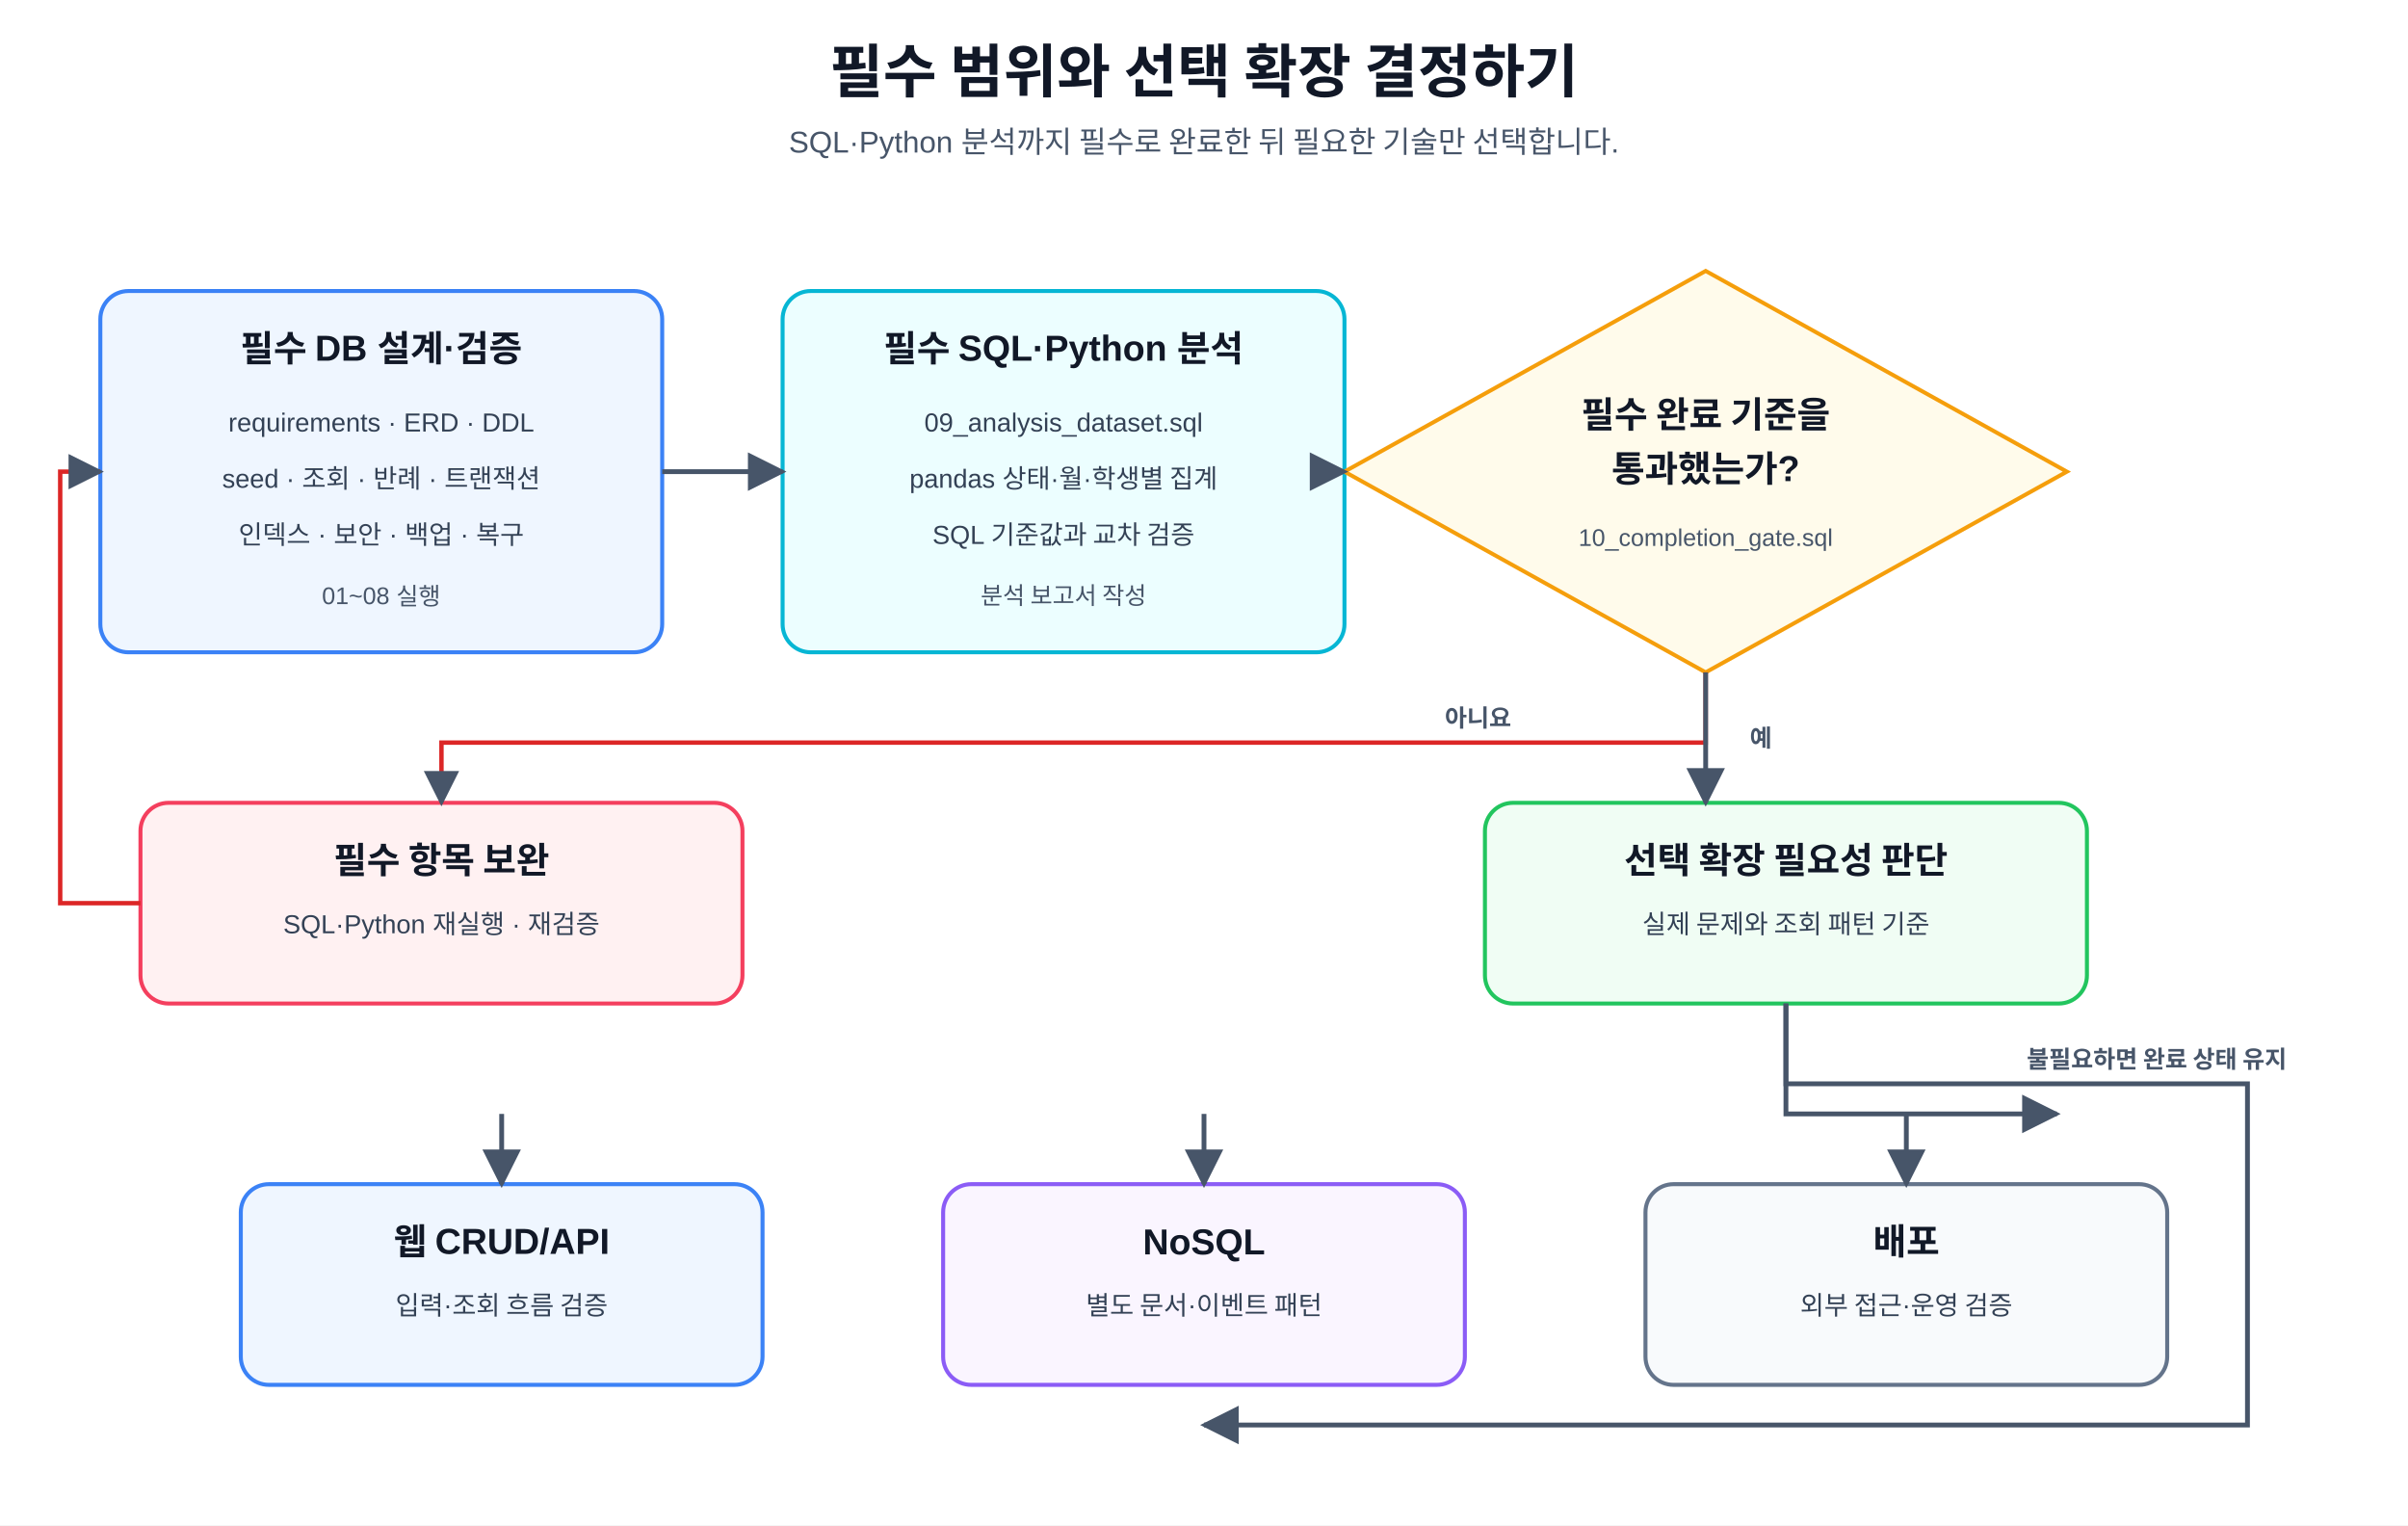
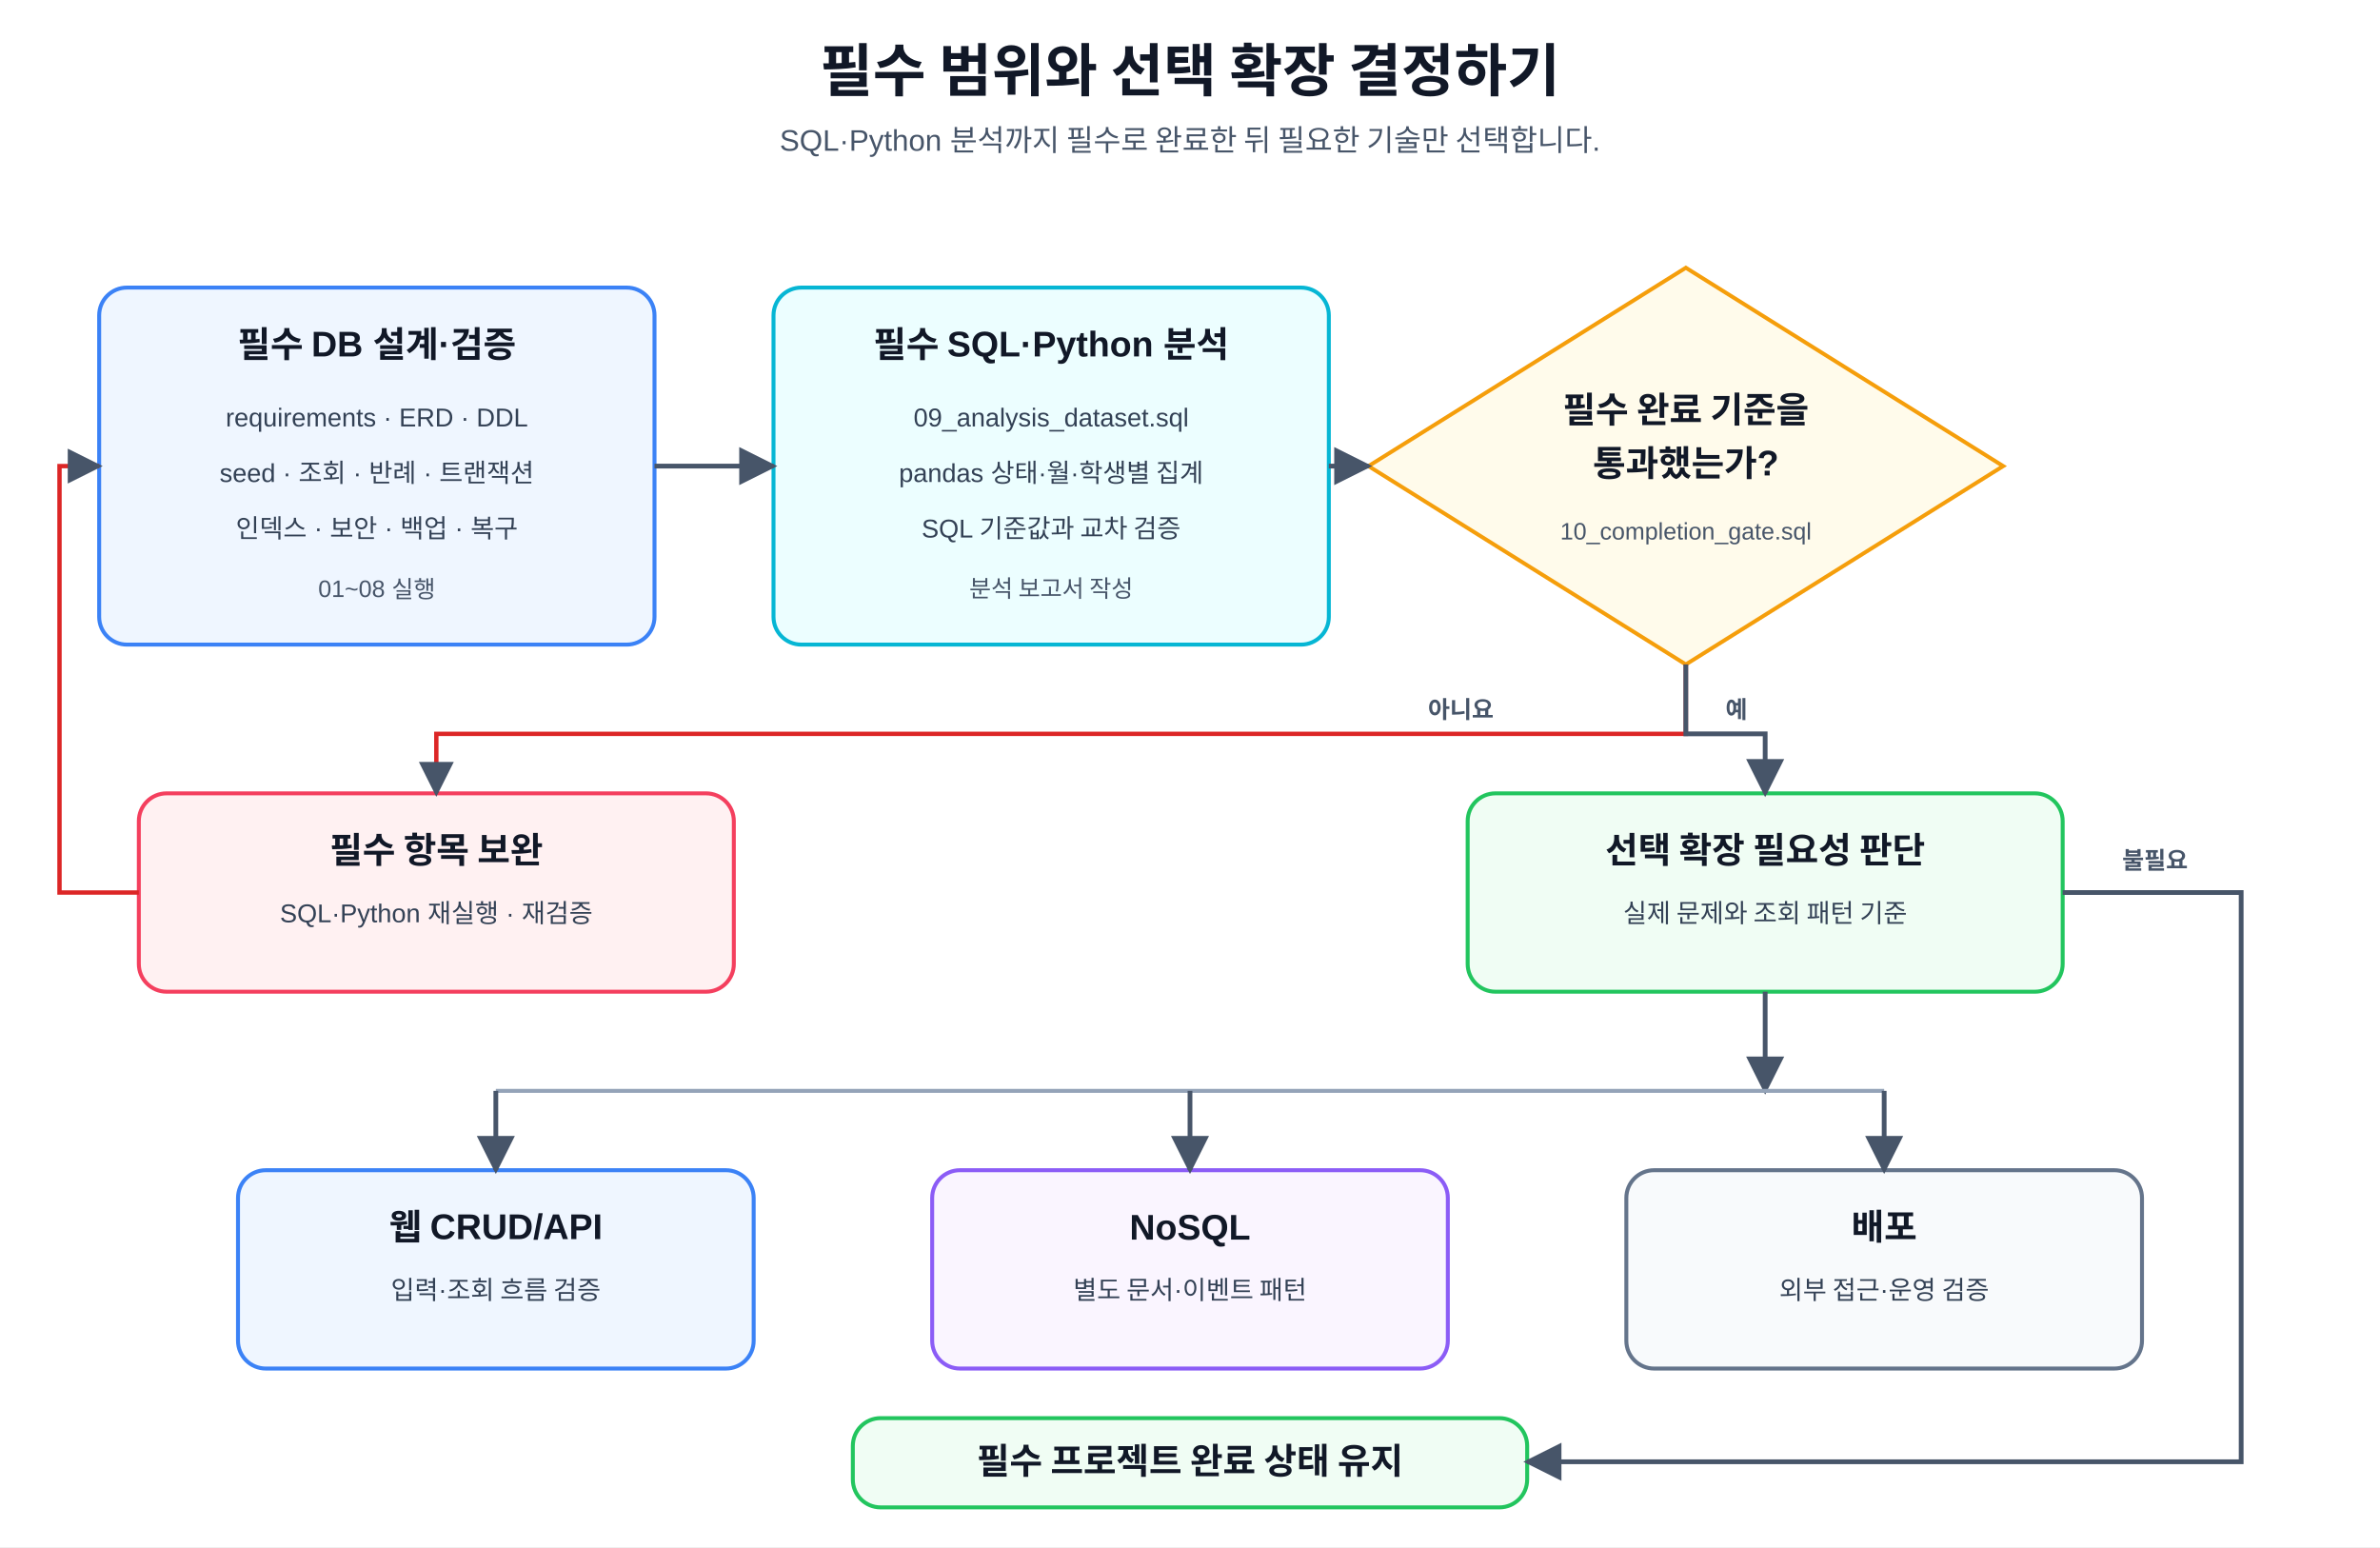
- <svg xmlns="http://www.w3.org/2000/svg" width="100%" viewBox="0 0 1200 760" role="img" aria-labelledby="title desc" preserveAspectRatio="xMidYMid meet">
+ <svg xmlns="http://www.w3.org/2000/svg" width="100%" viewBox="0 0 1200 780" role="img" aria-labelledby="title desc" preserveAspectRatio="xMidYMid meet">
  <defs>
    <marker id="arrow" viewBox="0 0 10 10" refX="9" refY="5" markerWidth="8" markerHeight="8" orient="auto">
      <path d="M0 0 L10 5 L0 10 Z" fill="#475569" />
    </marker>
    <style>
-   text{font-family:"Malgun Gothic","Apple SD Gothic Neo","Noto Sans KR",Arial,sans-serif;fill:#111827}.t{font-size:29px;font-weight:800;text-anchor:middle}.s{font-size:15px;text-anchor:middle;fill:#475569}.card{stroke-width:2;rx:14;ry:14}.b{fill:#eff6ff;stroke:#3b82f6}.c{fill:#ecfeff;stroke:#06b6d4}.g{fill:#f0fdf4;stroke:#22c55e}.y{fill:#fffbeb;stroke:#f59e0b}.r{fill:#fff1f2;stroke:#f43f5e}.p{fill:#faf5ff;stroke:#8b5cf6}.n{fill:#f8fafc;stroke:#64748b}.head{font-size:18px;font-weight:700;text-anchor:middle}.body{font-size:13px;text-anchor:middle;fill:#334155}.small{font-size:12px;text-anchor:middle;fill:#475569}.line{stroke:#475569;stroke-width:2.4;fill:none;marker-end:url(#arrow)}.retry{stroke:#dc2626;stroke-width:2.2;fill:none;marker-end:url(#arrow)}.tag{font-size:12px;font-weight:700;fill:#475569}
+   text{font-family:"Malgun Gothic","Apple SD Gothic Neo","Noto Sans KR",Arial,sans-serif;fill:#111827}.t{font-size:29px;font-weight:800;text-anchor:middle}.s{font-size:15px;text-anchor:middle;fill:#475569}.card{stroke-width:2;rx:14;ry:14}.b{fill:#eff6ff;stroke:#3b82f6}.c{fill:#ecfeff;stroke:#06b6d4}.g{fill:#f0fdf4;stroke:#22c55e}.y{fill:#fffbeb;stroke:#f59e0b}.r{fill:#fff1f2;stroke:#f43f5e}.p{fill:#faf5ff;stroke:#8b5cf6}.n{fill:#f8fafc;stroke:#64748b}.head{font-size:18px;font-weight:700;text-anchor:middle}.body{font-size:13px;text-anchor:middle;fill:#334155}.small{font-size:12px;text-anchor:middle;fill:#475569}.line{stroke:#475569;stroke-width:2.4;fill:none;marker-end:url(#arrow)}.bus{stroke:#94a3b8;stroke-width:2;fill:none}.retry{stroke:#dc2626;stroke-width:2.2;fill:none;marker-end:url(#arrow)}.tag{font-size:12px;font-weight:700;fill:#475569}
  </style>
  </defs>
-   <rect width="1200" height="760" fill="#fff" />
+   <rect width="1200" height="780" fill="#fff" />
  <text x="600" y="46" class="t">필수 범위와 선택 확장 결정하기</text>
  <text x="600" y="76" class="s">SQL·Python 분석까지 필수로 완료한 뒤 필요한 기술만 선택합니다.</text>
  <rect x="50" y="145" width="280" height="180" class="card b" />
  <text x="190" y="180" class="head">필수 DB 설계·검증</text>
  <text x="190" y="215" class="body">requirements · ERD · DDL</text>
  <text x="190" y="243" class="body">seed · 조회 · 반례 · 트랜잭션</text>
  <text x="190" y="271" class="body">인덱스 · 보안 · 백업 · 복구</text>
  <text x="190" y="301" class="small">01~08 실행</text>
  <rect x="390" y="145" width="280" height="180" class="card c" />
  <text x="530" y="180" class="head">필수 SQL·Python 분석</text>
  <text x="530" y="215" class="body">09_analysis_dataset.sql</text>
  <text x="530" y="243" class="body">pandas 상태·월·학생별 집계</text>
  <text x="530" y="271" class="body">SQL 기준값과 교차 검증</text>
  <text x="530" y="301" class="small">분석 보고서 작성</text>
-   <polygon points="850,135 1030,235 850,335 670,235" class="card y" />
+   <polygon points="850,135 1010,235 850,335 690,235" class="card y" />
  <text x="850" y="213" class="head">필수 완료 기준을</text>
  <text x="850" y="240" class="head">통과했는가?</text>
  <text x="850" y="272" class="small">10_completion_gate.sql</text>
  <path d="M330 235 H390" class="line" />
-   <path d="M670 235 H670" class="line" />
+   <path d="M670 235 H690" class="line" />
  <rect x="70" y="400" width="300" height="100" class="card r" />
  <text x="220" y="435" class="head">필수 항목 보완</text>
  <text x="220" y="465" class="body">SQL·Python 재실행 · 재검증</text>
  <path d="M850 335 V370 H220 V400" class="retry" />
  <text x="720" y="362" class="tag">아니요</text>
  <path d="M70 450 H30 V235 H50" class="retry" />
  <rect x="740" y="400" width="300" height="100" class="card g" />
  <text x="890" y="435" class="head">선택 확장 필요성 판단</text>
  <text x="890" y="465" class="body">실제 문제와 조회 패턴 기준</text>
-   <path d="M850 335 V400" class="line" />
-   <text x="872" y="372" class="tag">예</text>
-   <path d="M890 500 V555 H1025" class="line" />
+   <path d="M850 335 V370 H890 V400" class="line" />
+   <text x="870" y="362" class="tag">예</text>
+   <path d="M890 500 V550" class="line" />
+   <path d="M250 550 H950" class="bus" />
  <rect x="120" y="590" width="260" height="100" class="card b" />
  <text x="250" y="625" class="head">웹 CRUD/API</text>
  <text x="250" y="655" class="body">입력·조회 흐름 검증</text>
  <rect x="470" y="590" width="260" height="100" class="card p" />
  <text x="600" y="625" class="head">NoSQL</text>
  <text x="600" y="655" class="body">별도 문서·이벤트 패턴</text>
  <rect x="820" y="590" width="260" height="100" class="card n" />
  <text x="950" y="625" class="head">배포</text>
  <text x="950" y="655" class="body">외부 접근·운영 검증</text>
-   <path d="M250 555 V590" class="line" />
-   <path d="M600 555 V590" class="line" />
-   <path d="M950 555 V590" class="line" />
-   <path d="M890 500 V540 H1120 V710 H600" class="line" />
-   <text x="1010" y="532" class="tag">불필요하면 완료 상태 유지</text>
+   <path d="M250 550 V590" class="line" />
+   <path d="M600 550 V590" class="line" />
+   <path d="M950 550 V590" class="line" />
+   <rect x="430" y="715" width="340" height="45" class="card g" />
+   <text x="600" y="743" class="head">필수 프로젝트 완료 상태 유지</text>
+   <path d="M1040 450 H1130 V737 H770" class="line" />
+   <text x="1070" y="438" class="tag">불필요</text>
</svg>
